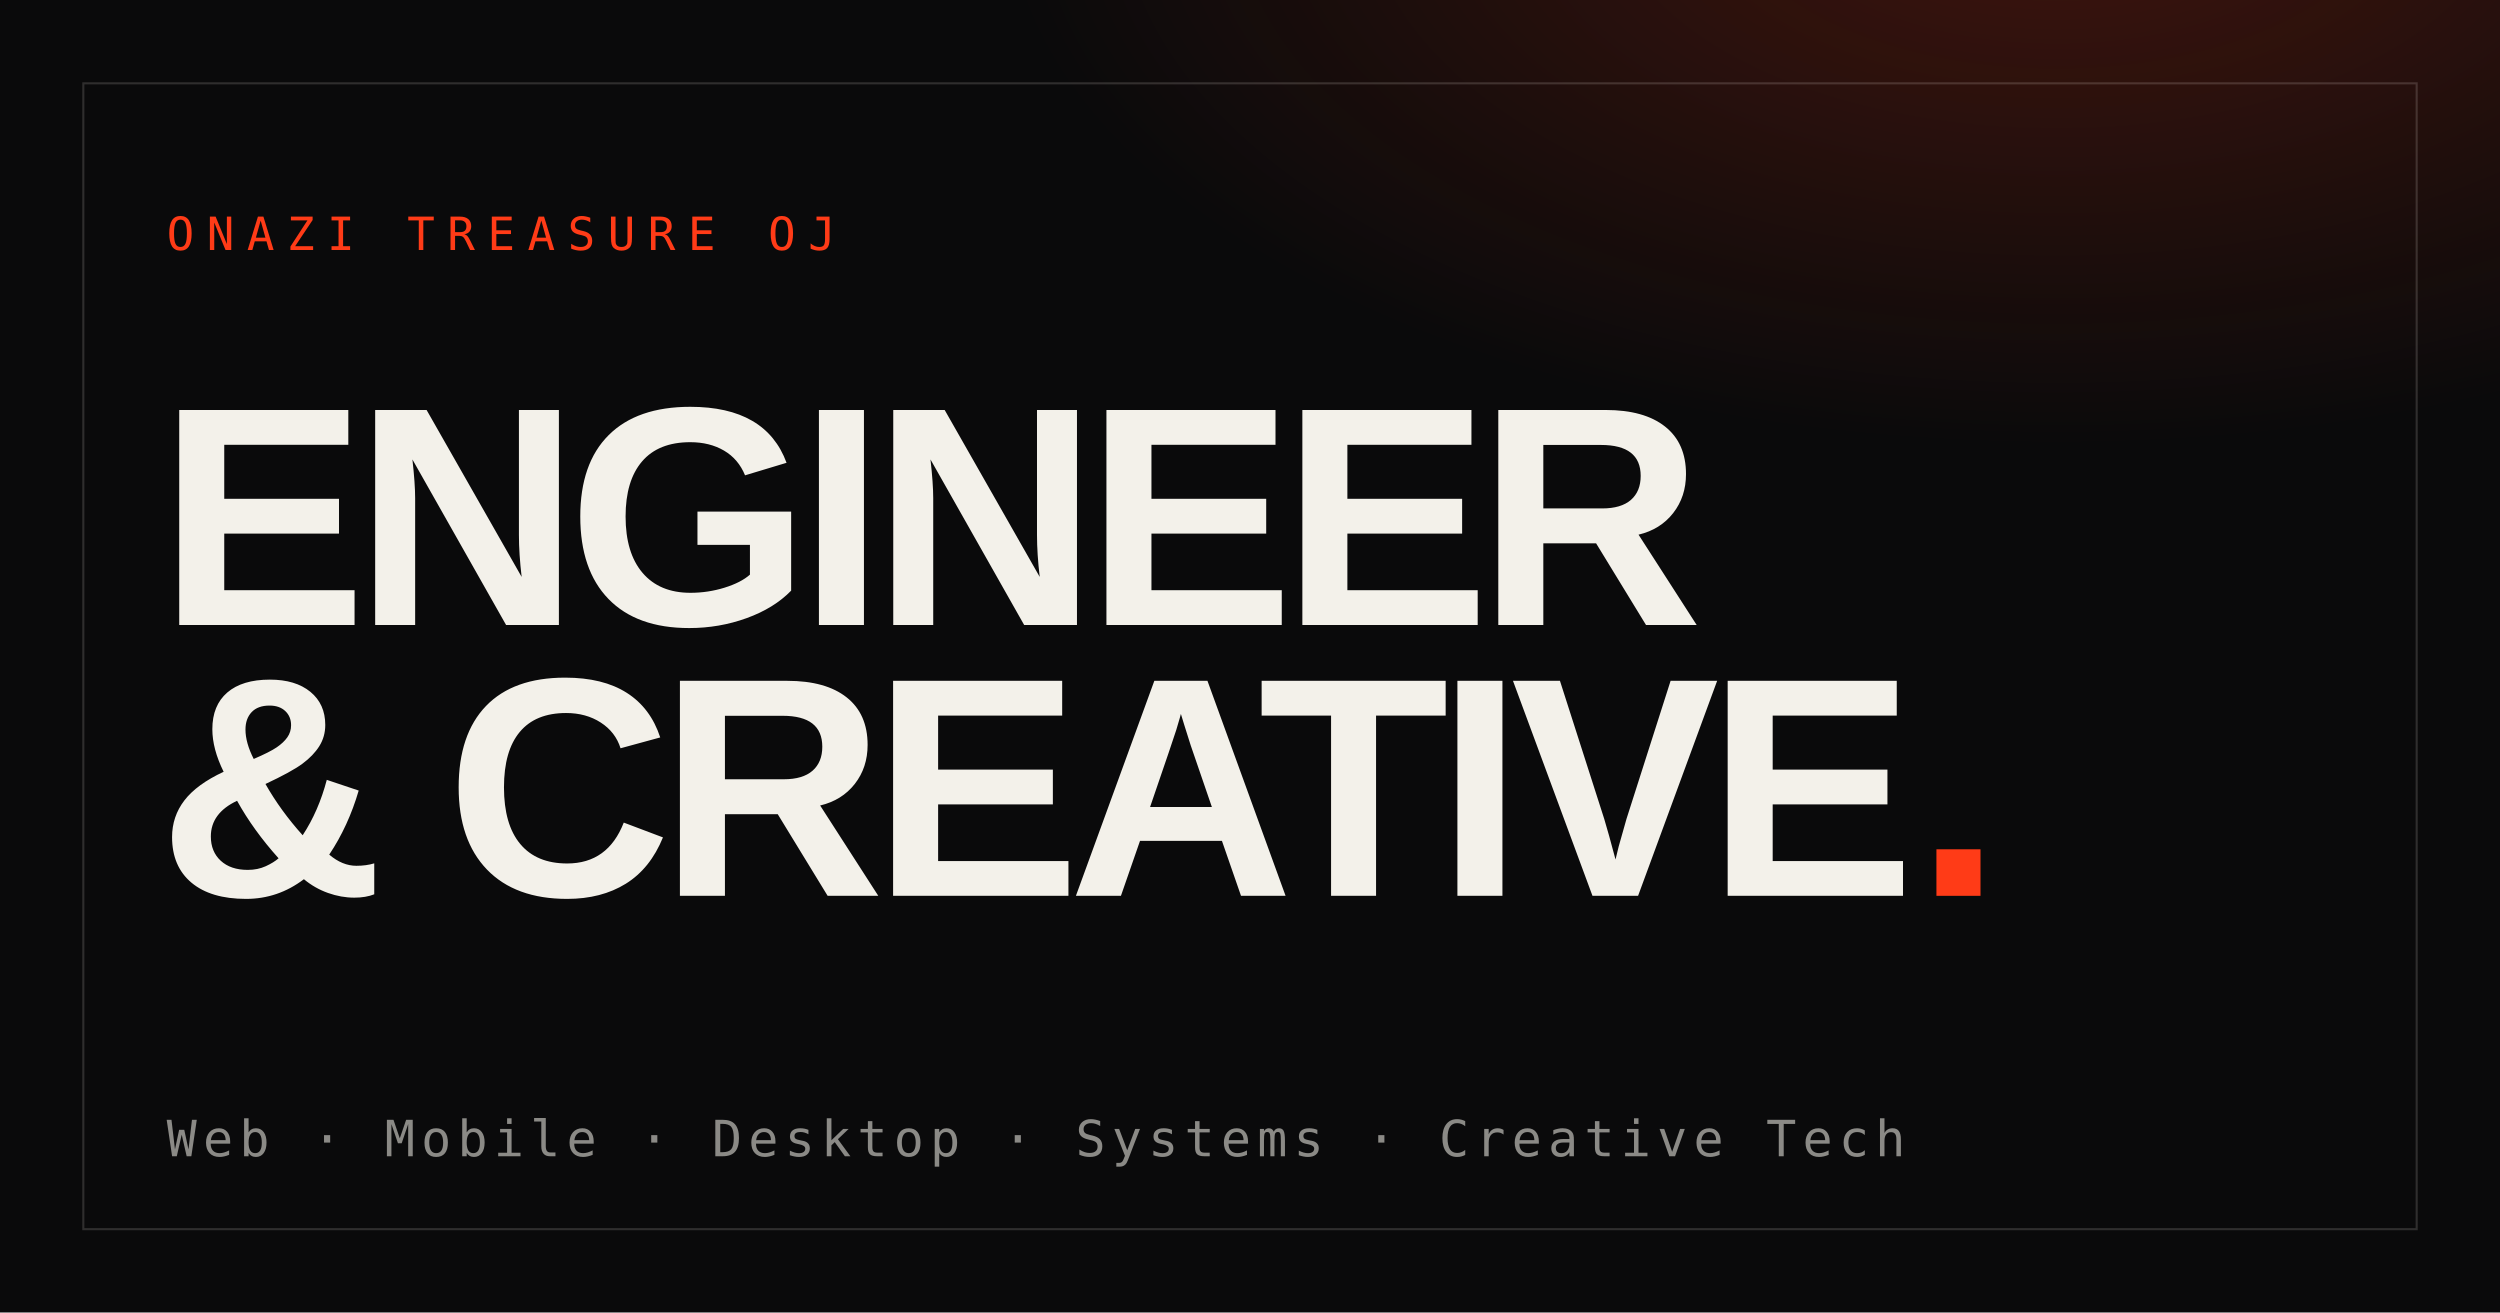
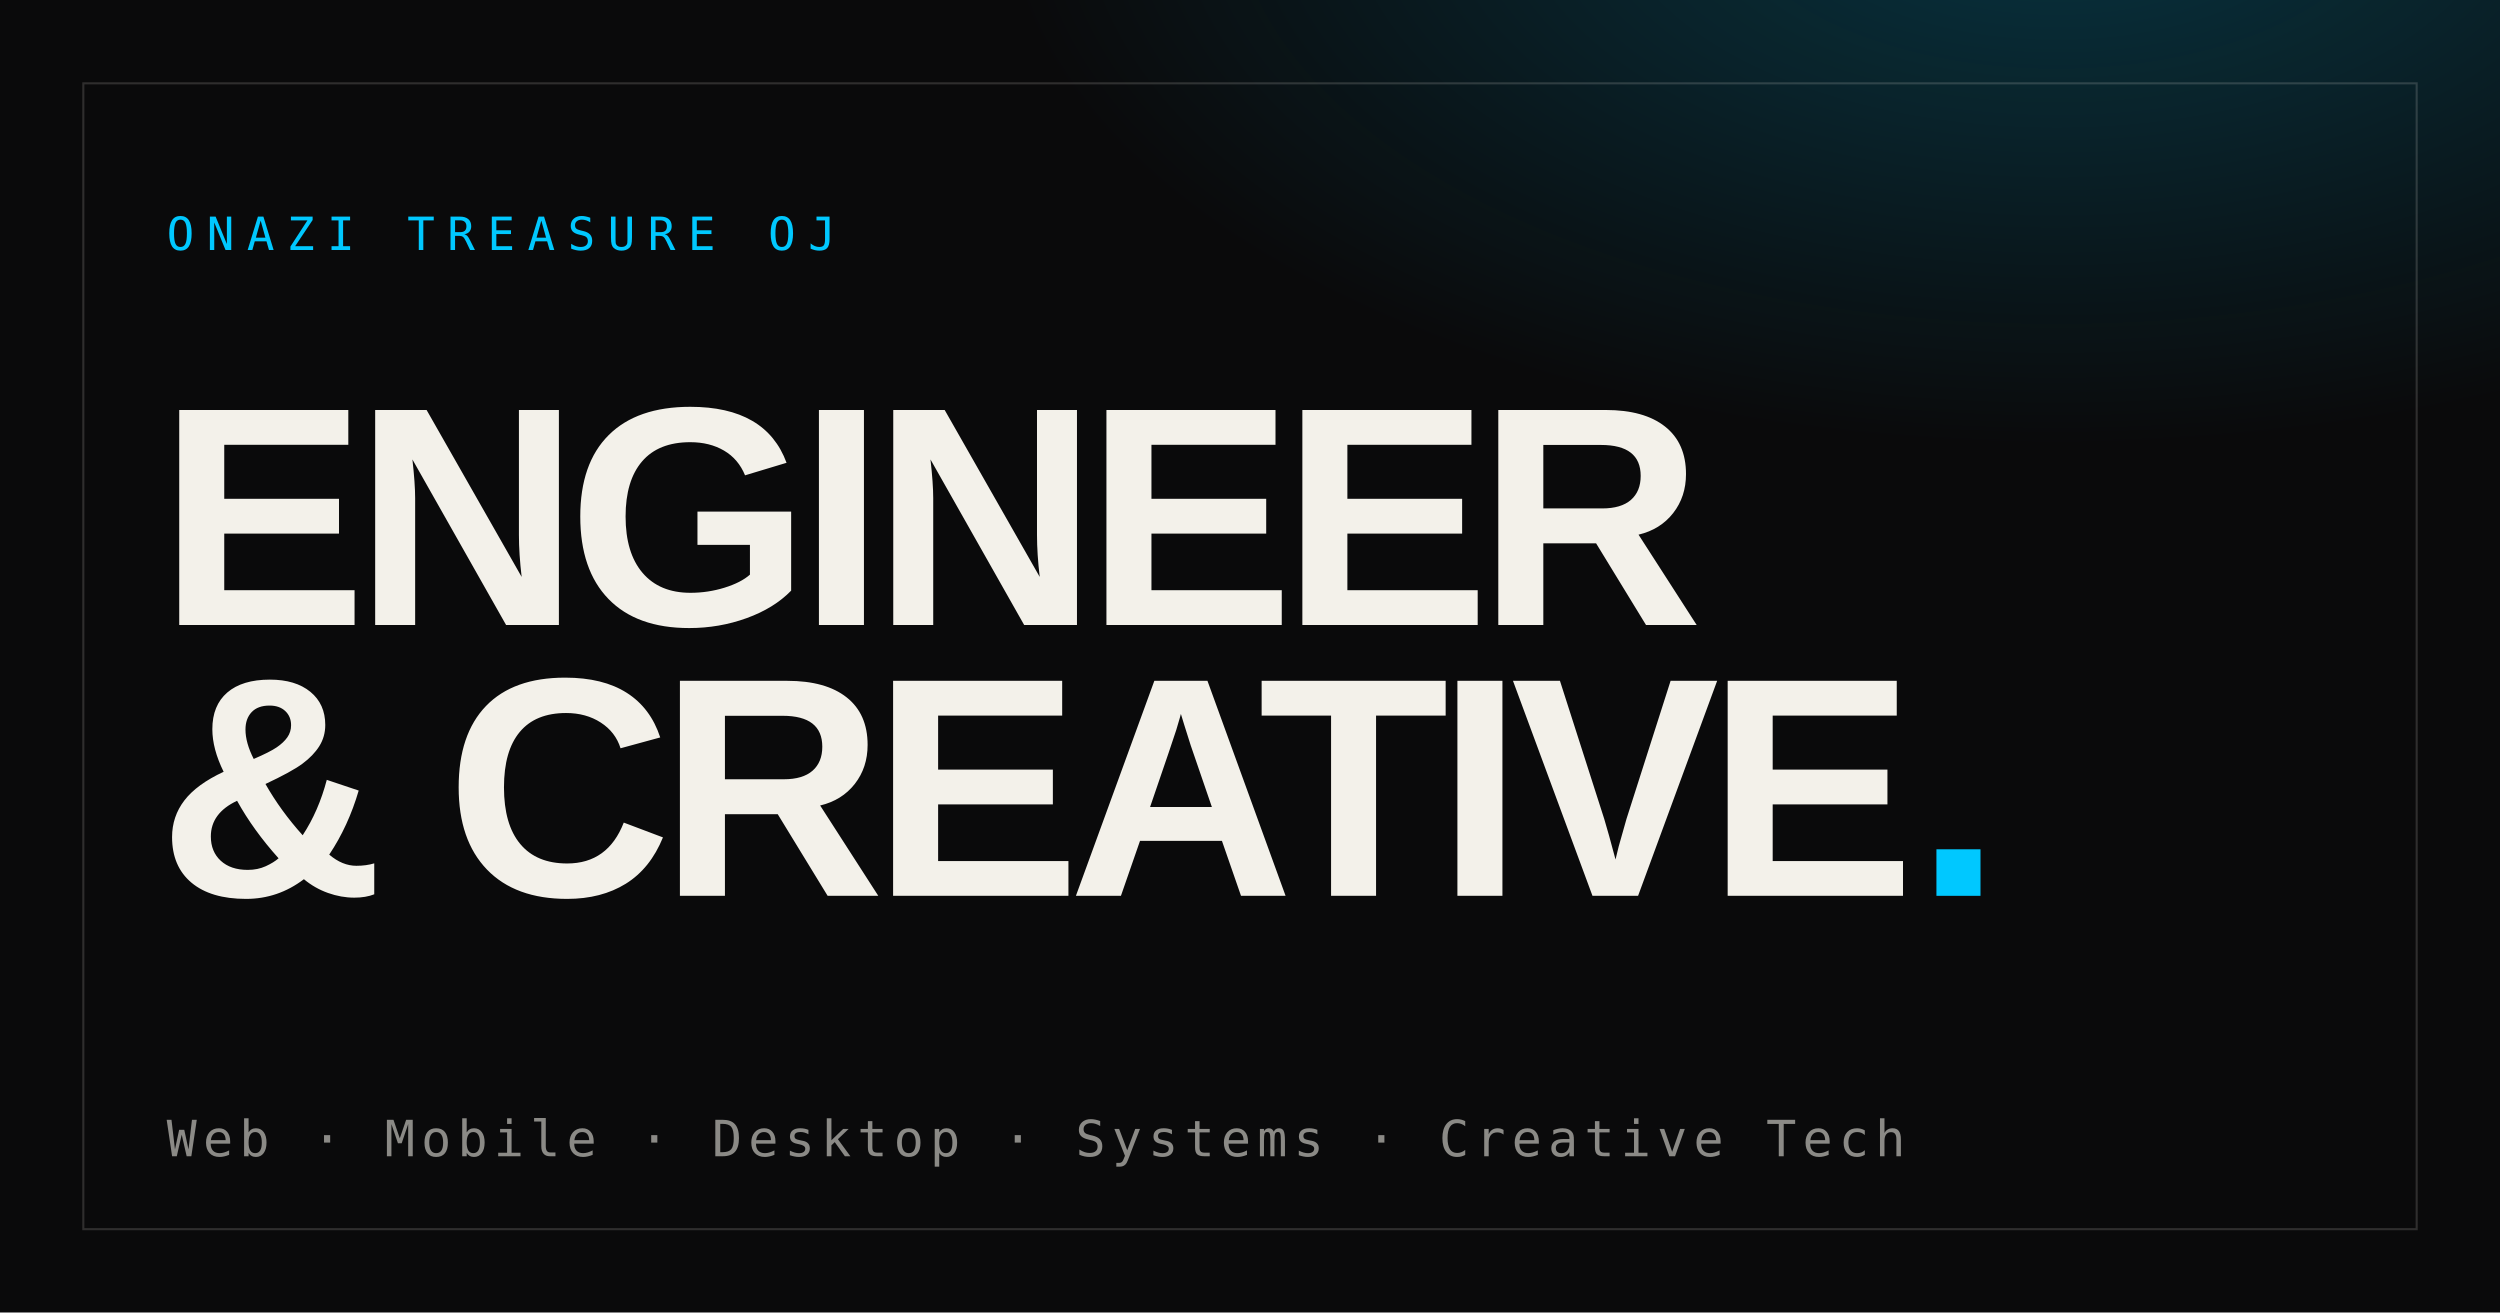
<svg xmlns="http://www.w3.org/2000/svg" width="1200" height="630" viewBox="0 0 1200 630">
  <defs>
    <radialGradient id="glow" cx="82%" cy="-8%" r="70%">
-       <stop offset="0%" stop-color="#FF3B17" stop-opacity="0.22" />
-       <stop offset="60%" stop-color="#FF3B17" stop-opacity="0" />
+       <stop offset="0%" stop-color="#00C8FF" stop-opacity="0.22" />
+       <stop offset="60%" stop-color="#00C8FF" stop-opacity="0" />
    </radialGradient>
  </defs>
  <rect width="1200" height="630" fill="#0A0A0B" />
  <rect width="1200" height="630" fill="url(#glow)" />
  <rect x="40" y="40" width="1120" height="550" fill="none" stroke="#F3F1EA" stroke-opacity="0.16" />
-   <text x="80" y="120" font-family="'JetBrains Mono',monospace" font-size="22" letter-spacing="6" fill="#FF3B17">ONAZI TREASURE OJ</text>
+   <text x="80" y="120" font-family="'JetBrains Mono',monospace" font-size="22" letter-spacing="6" fill="#00C8FF">ONAZI TREASURE OJ</text>
  <text x="76" y="300" font-family="Arial,Helvetica,sans-serif" font-weight="800" font-size="150" letter-spacing="-6" fill="#F3F1EA">ENGINEER</text>
-   <text x="76" y="430" font-family="Arial,Helvetica,sans-serif" font-weight="800" font-size="150" letter-spacing="-6" fill="#F3F1EA">&amp; CREATIVE<tspan fill="#FF3B17">.</tspan>
+   <text x="76" y="430" font-family="Arial,Helvetica,sans-serif" font-weight="800" font-size="150" letter-spacing="-6" fill="#F3F1EA">&amp; CREATIVE<tspan fill="#00C8FF">.</tspan>
  </text>
  <text x="80" y="555" font-family="'JetBrains Mono',monospace" font-size="24" letter-spacing="3" fill="#F3F1EA" fill-opacity="0.55">Web · Mobile · Desktop · Systems · Creative Tech</text>
</svg>
